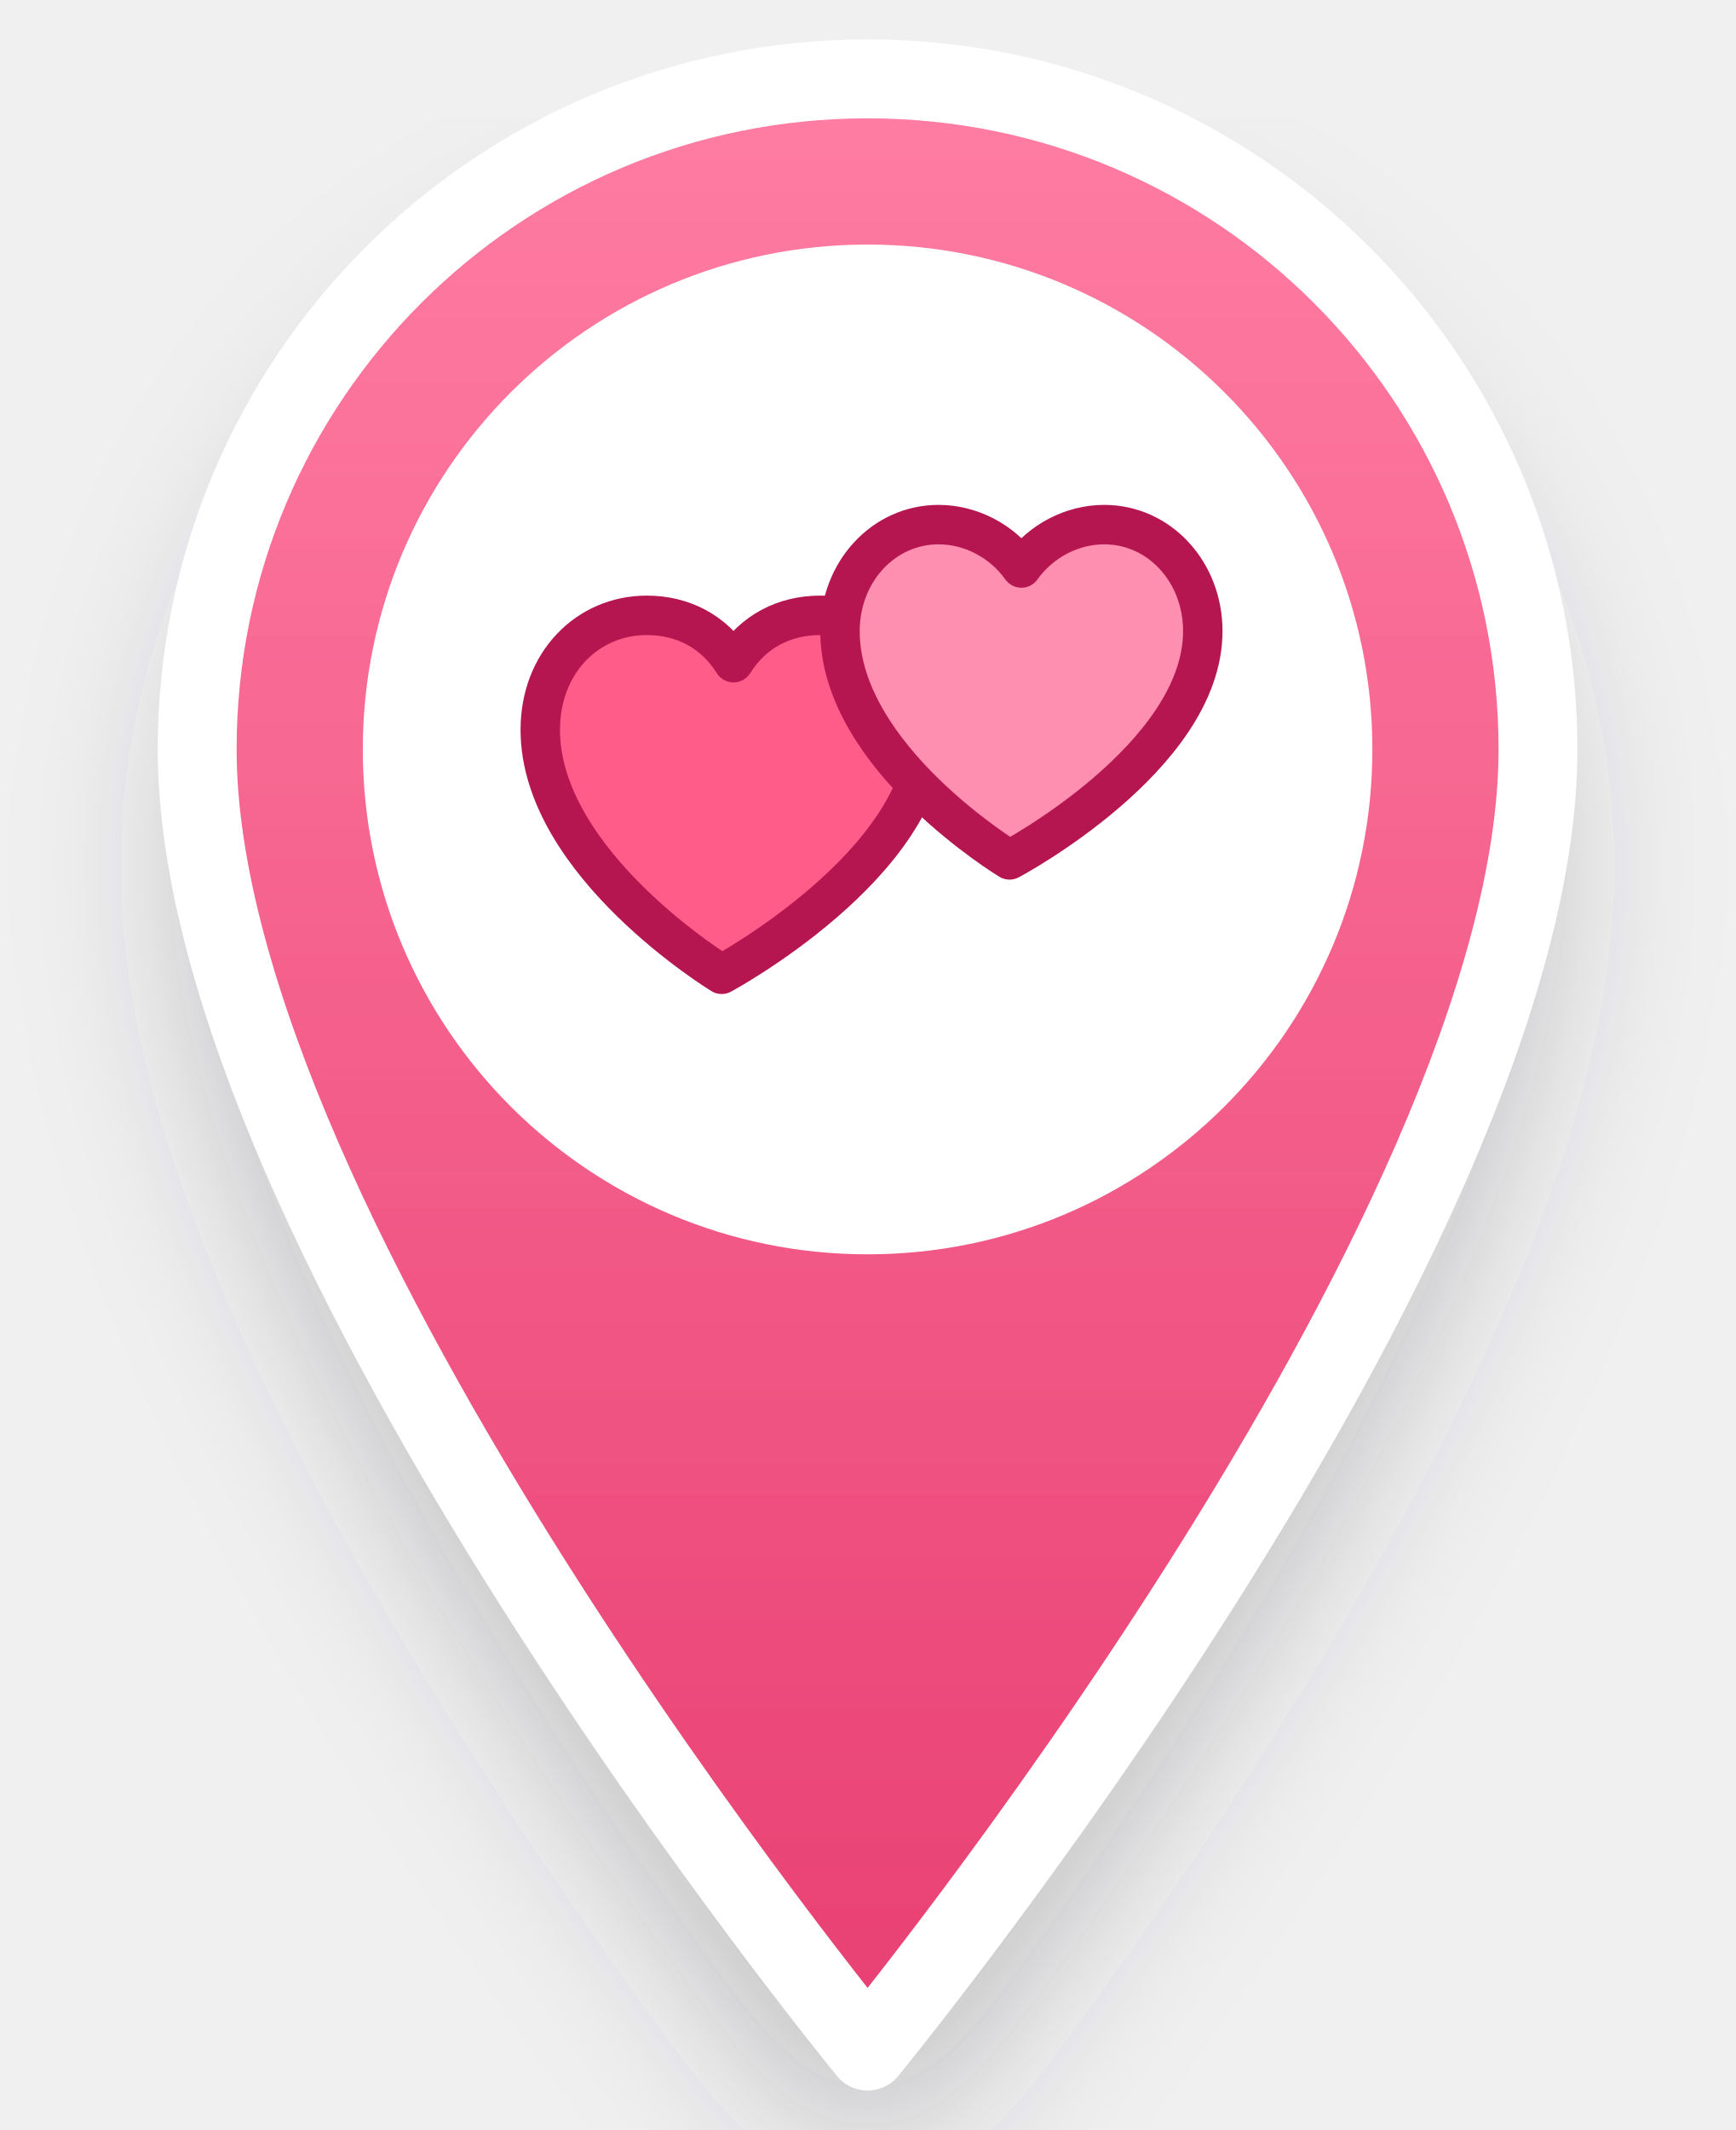
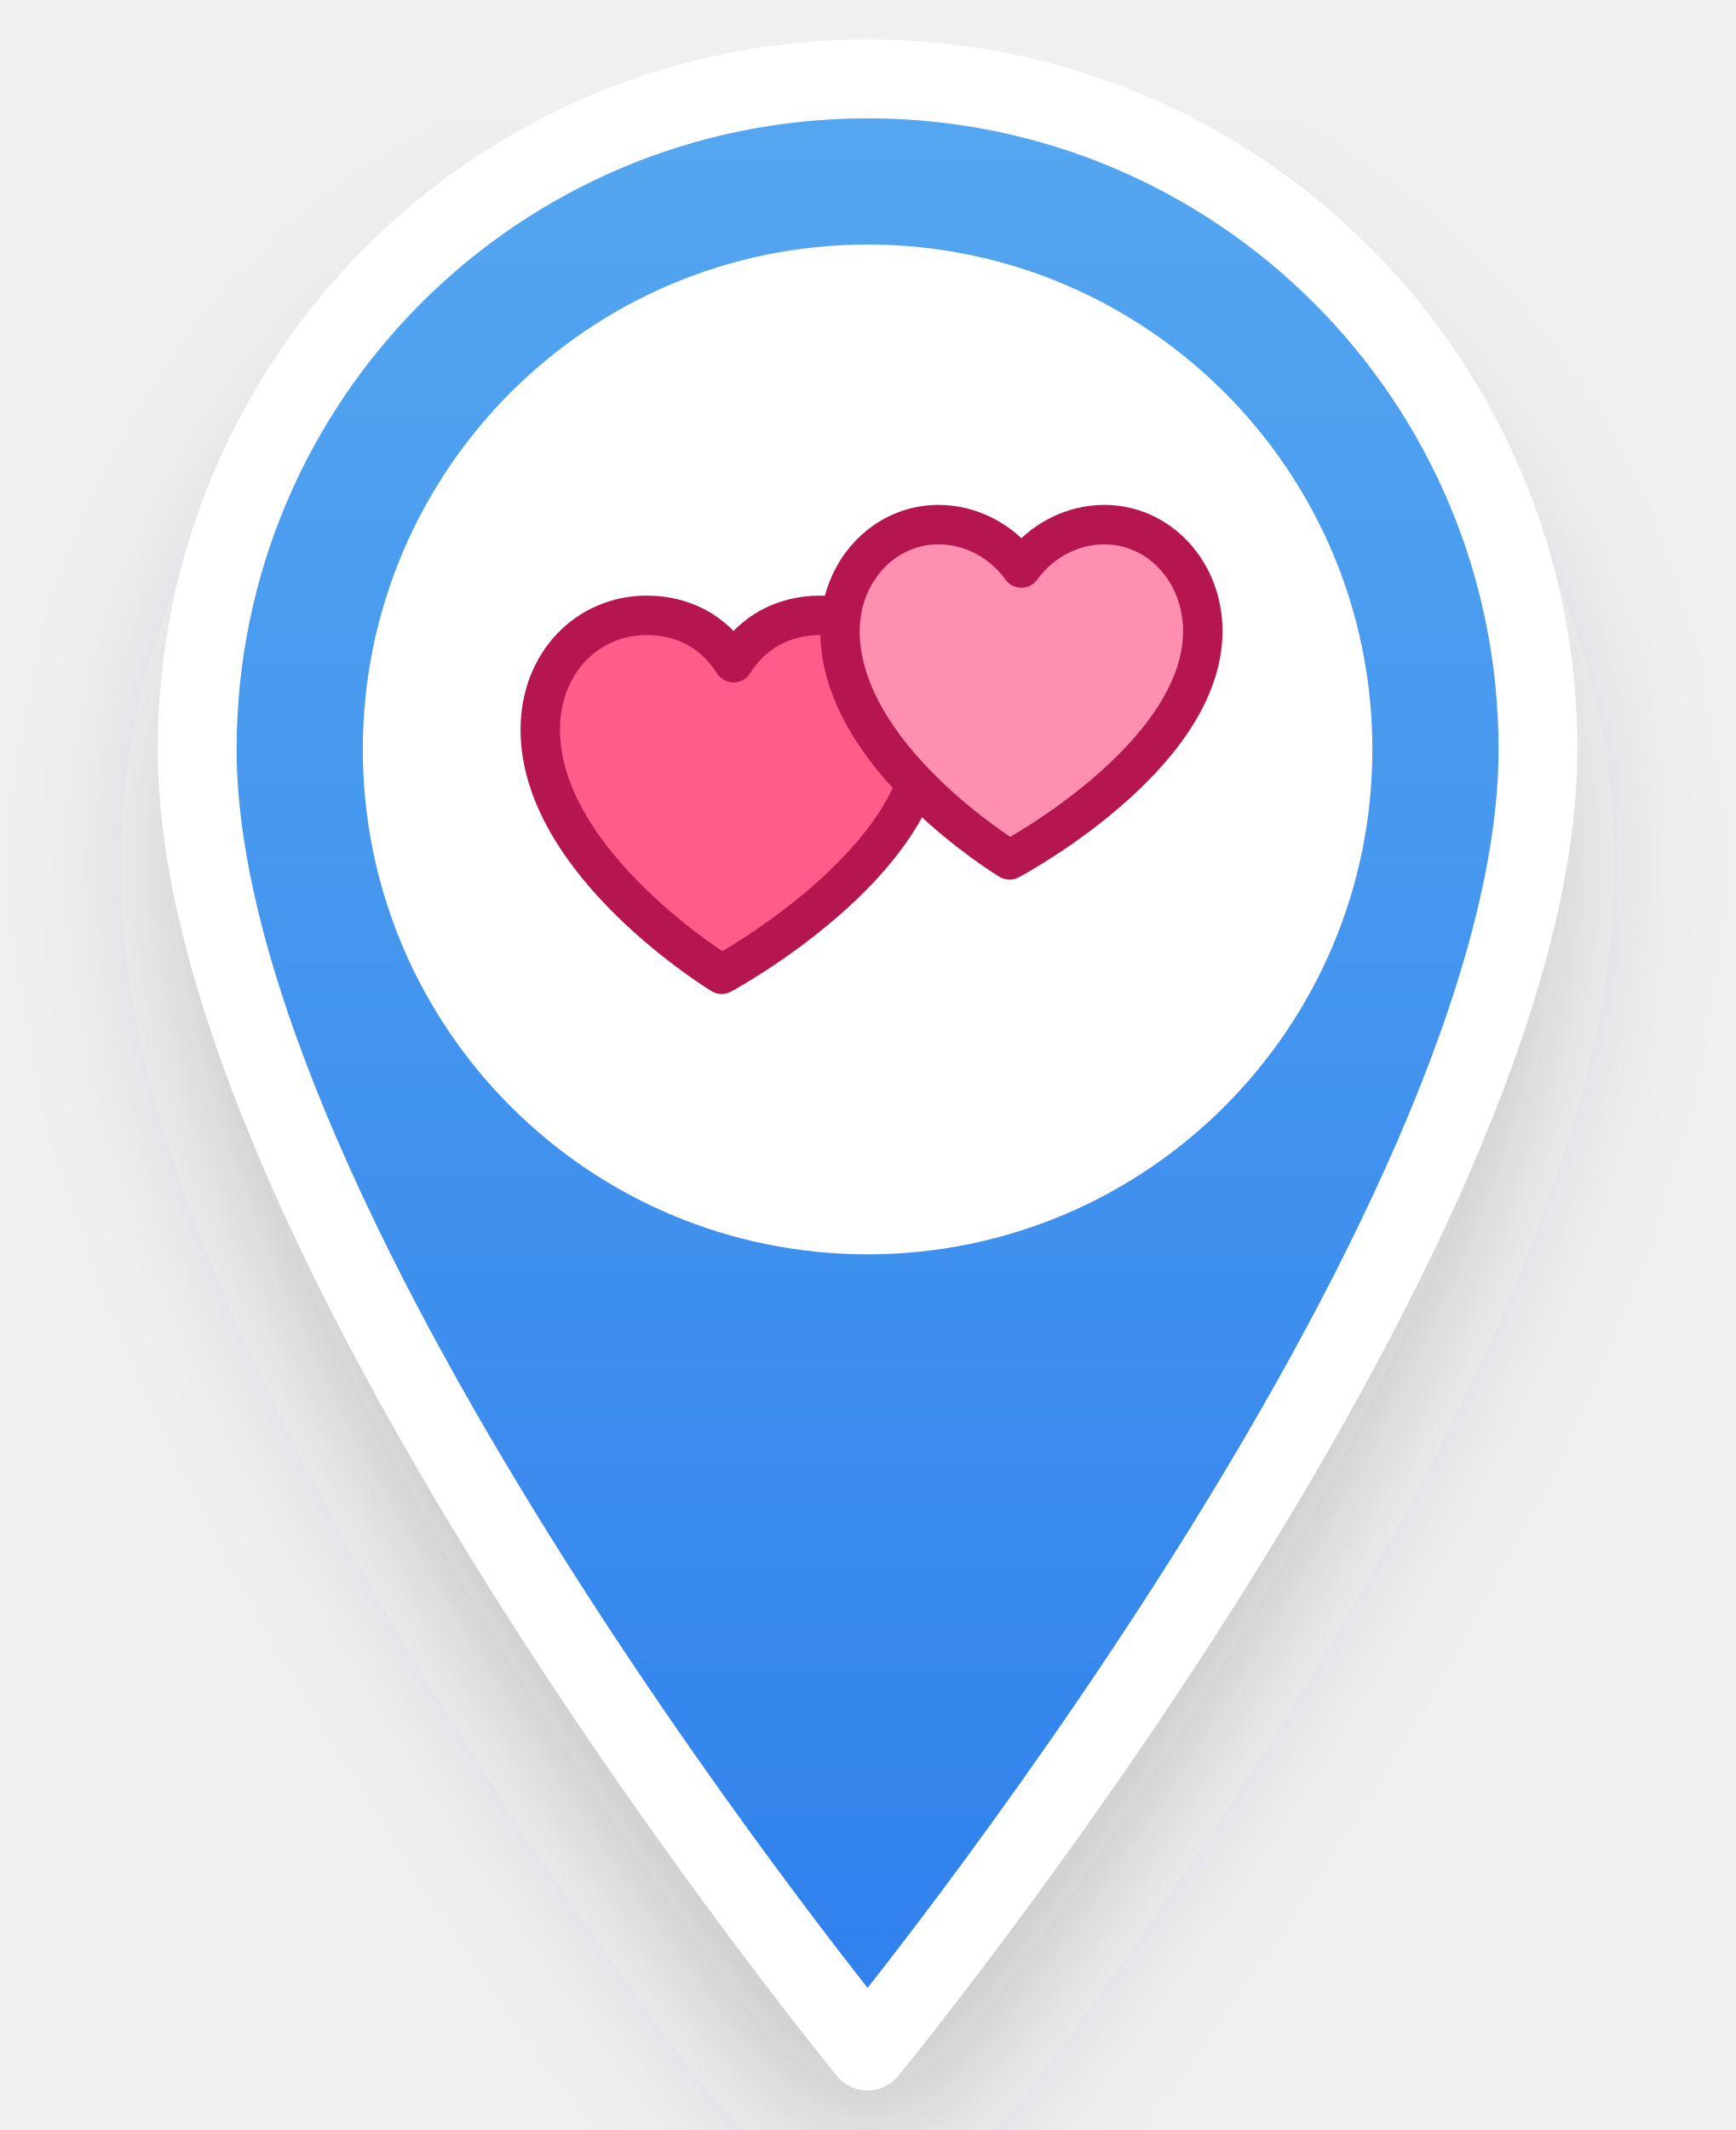
<svg xmlns="http://www.w3.org/2000/svg" width="44" height="54" viewBox="0 0 44 54" role="img" aria-labelledby="title">
  <defs>
    <filter id="pin-shadow" x="-25%" y="-18%" width="150%" height="145%" color-interpolation-filters="sRGB">
      <feDropShadow dx="0" dy="3" stdDeviation="2.2" flood-color="#3c4043" flood-opacity=".28" />
    </filter>
    <linearGradient id="pin-fill" x1="22" x2="22" y1="2" y2="52" gradientUnits="userSpaceOnUse">
-       <stop stop-color="#ff7da3" />
-       <stop offset="1" stop-color="#e83f72" />
+       <stop stop-color="#55a7f0" />
+       <stop offset="1" stop-color="#2f80ed" />
    </linearGradient>
  </defs>
  <path d="M22 52S5 31.3 5 19C5 9.6 12.6 2 22 2s17 7.6 17 17c0 12.3-17 33-17 33Z" fill="url(#pin-fill)" filter="url(#pin-shadow)" />
  <path d="M22 52S5 31.3 5 19C5 9.6 12.6 2 22 2s17 7.6 17 17c0 12.3-17 33-17 33Z" fill="none" stroke="#fff" stroke-linejoin="round" stroke-width="2" />
  <circle cx="22" cy="19" r="12.8" fill="#fff" />
  <circle cx="17" cy="12.5" r="4.2" fill="#fff" opacity=".45" />
  <g transform="translate(10 7)">
    <path d="M8.3 17.7S3.7 14.9 3.7 11.5c0-1.7 1.2-2.9 2.7-2.9.9 0 1.7.4 2.2 1.2.5-.8 1.3-1.2 2.2-1.2 1.5 0 2.7 1.2 2.7 2.9 0 3.4-5.2 6.2-5.2 6.2Z" fill="#ff5c8a" stroke="#b5164f" stroke-linejoin="round" stroke-width="1" />
    <path d="M15.6 14.8s-4.3-2.6-4.3-5.8c0-1.5 1.1-2.7 2.5-2.7.8 0 1.6.4 2.1 1.1.5-.7 1.3-1.1 2.1-1.1 1.4 0 2.5 1.2 2.5 2.7 0 3.2-4.9 5.8-4.9 5.8Z" fill="#ff8fb0" stroke="#b5164f" stroke-linejoin="round" stroke-width="1" />
  </g>
</svg>
